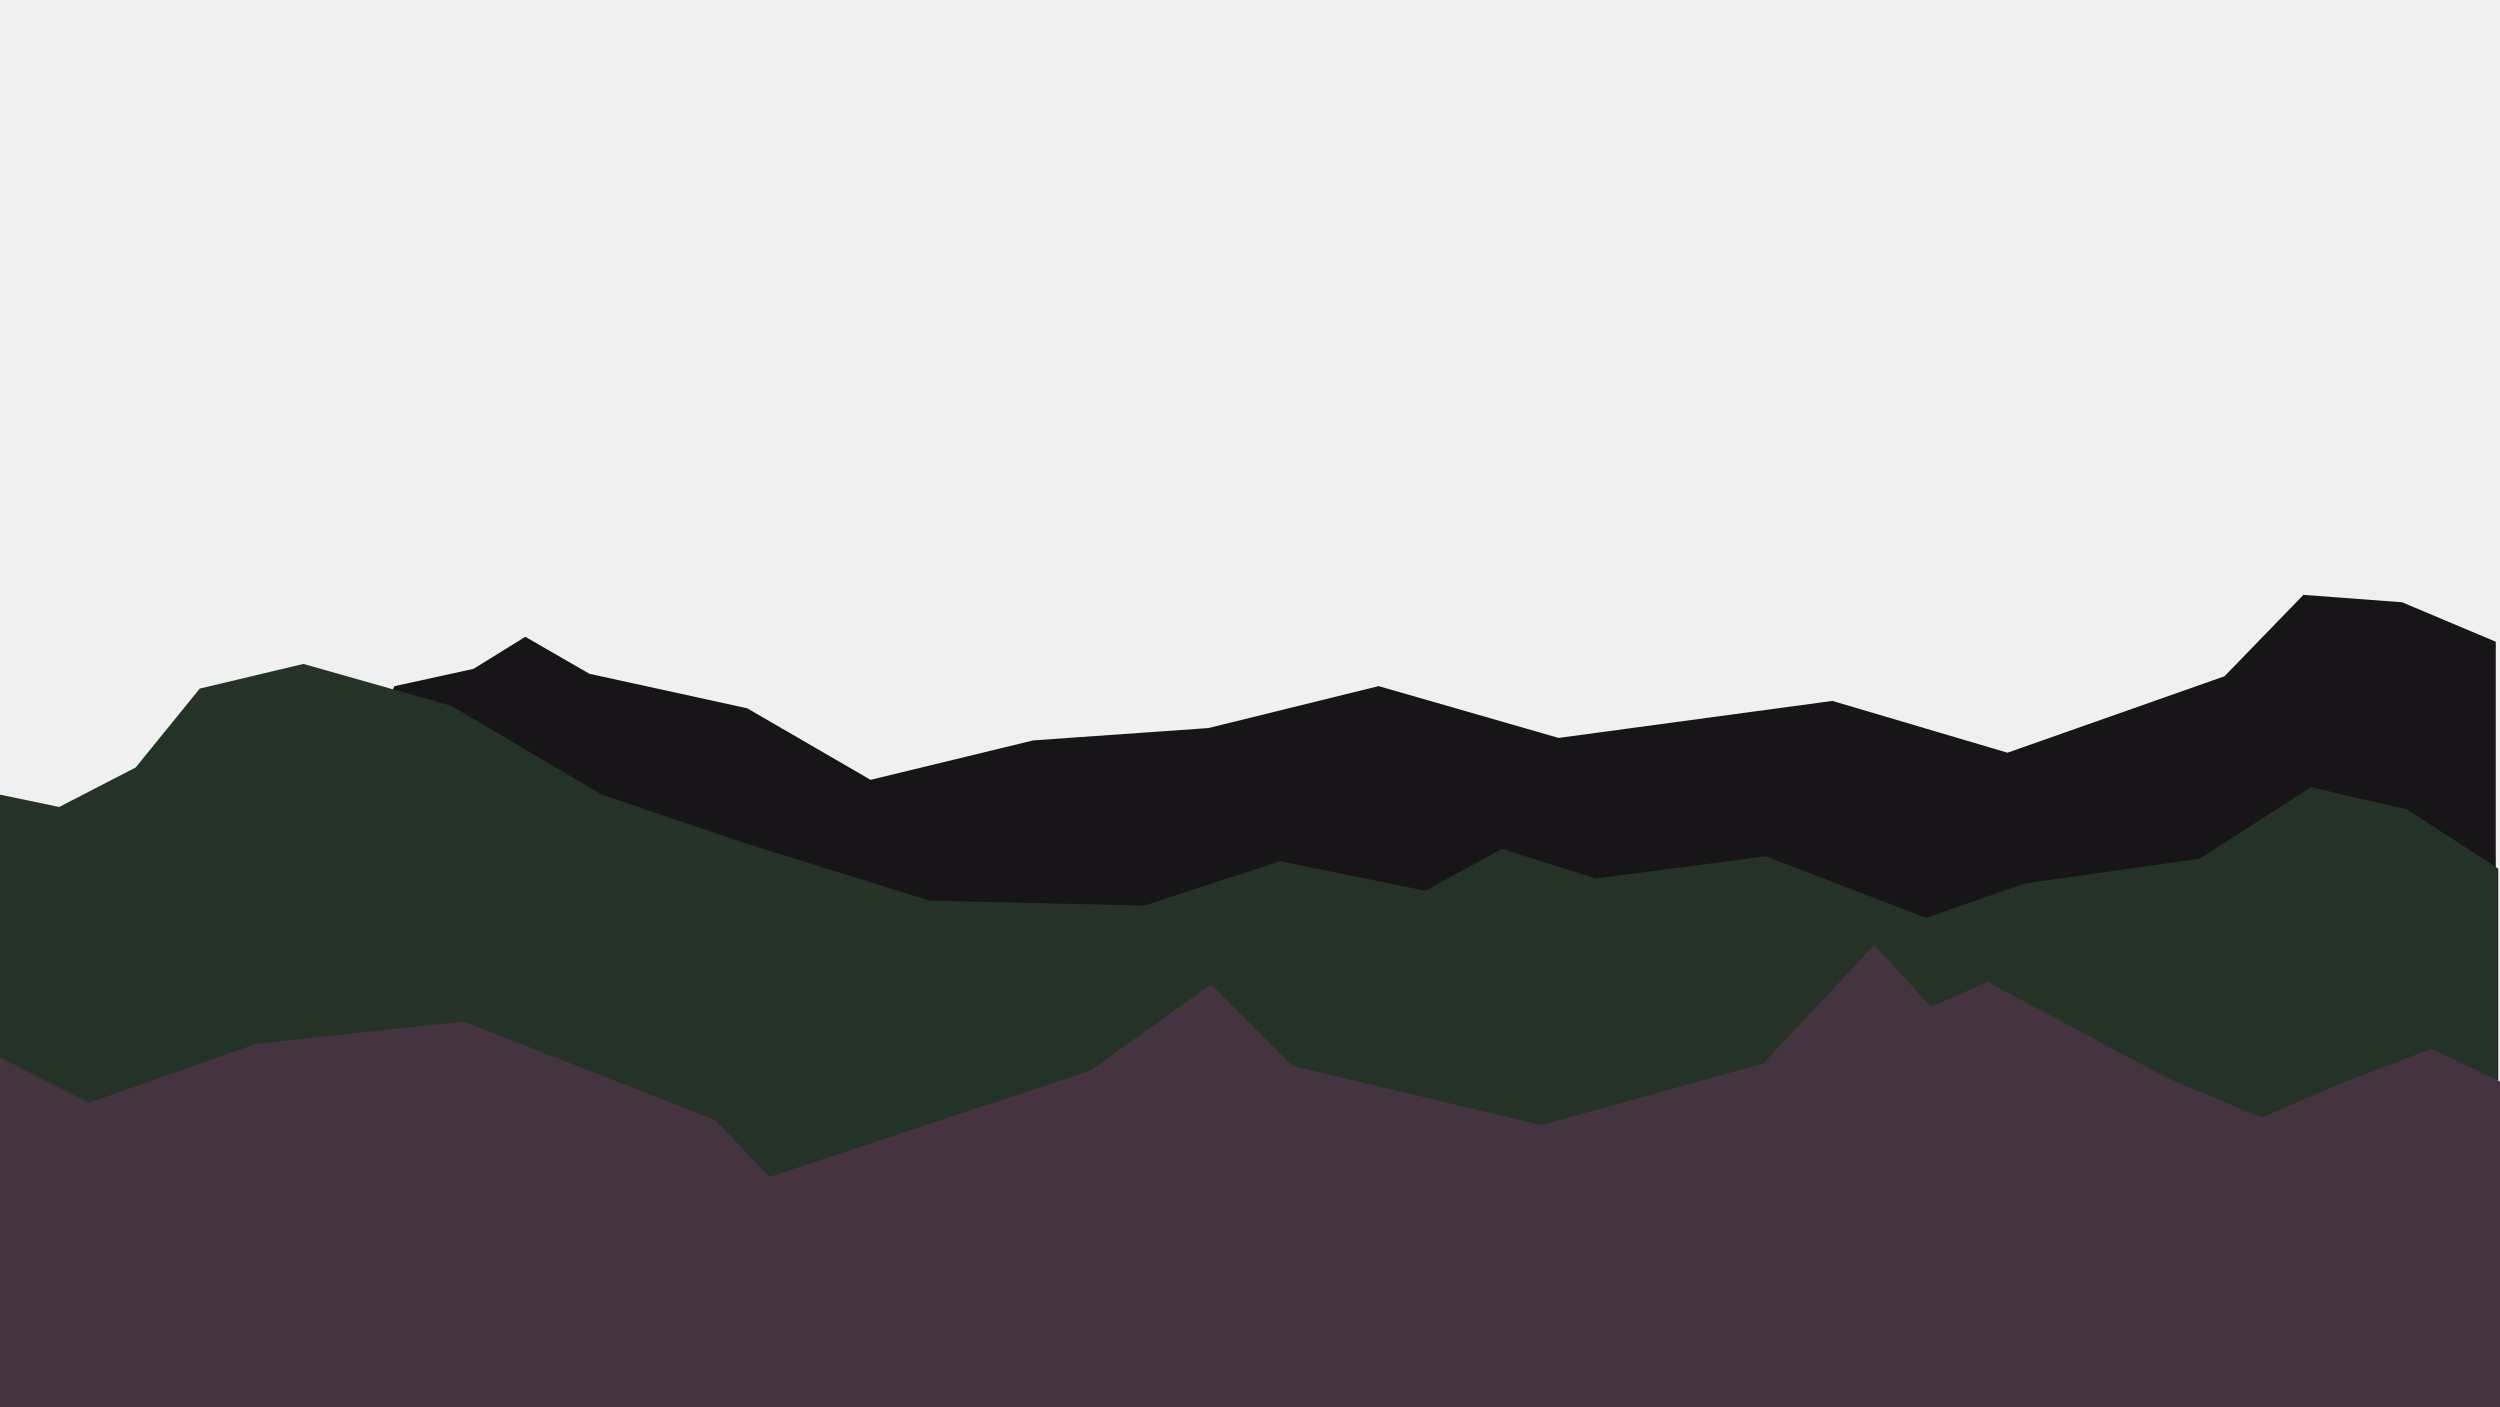
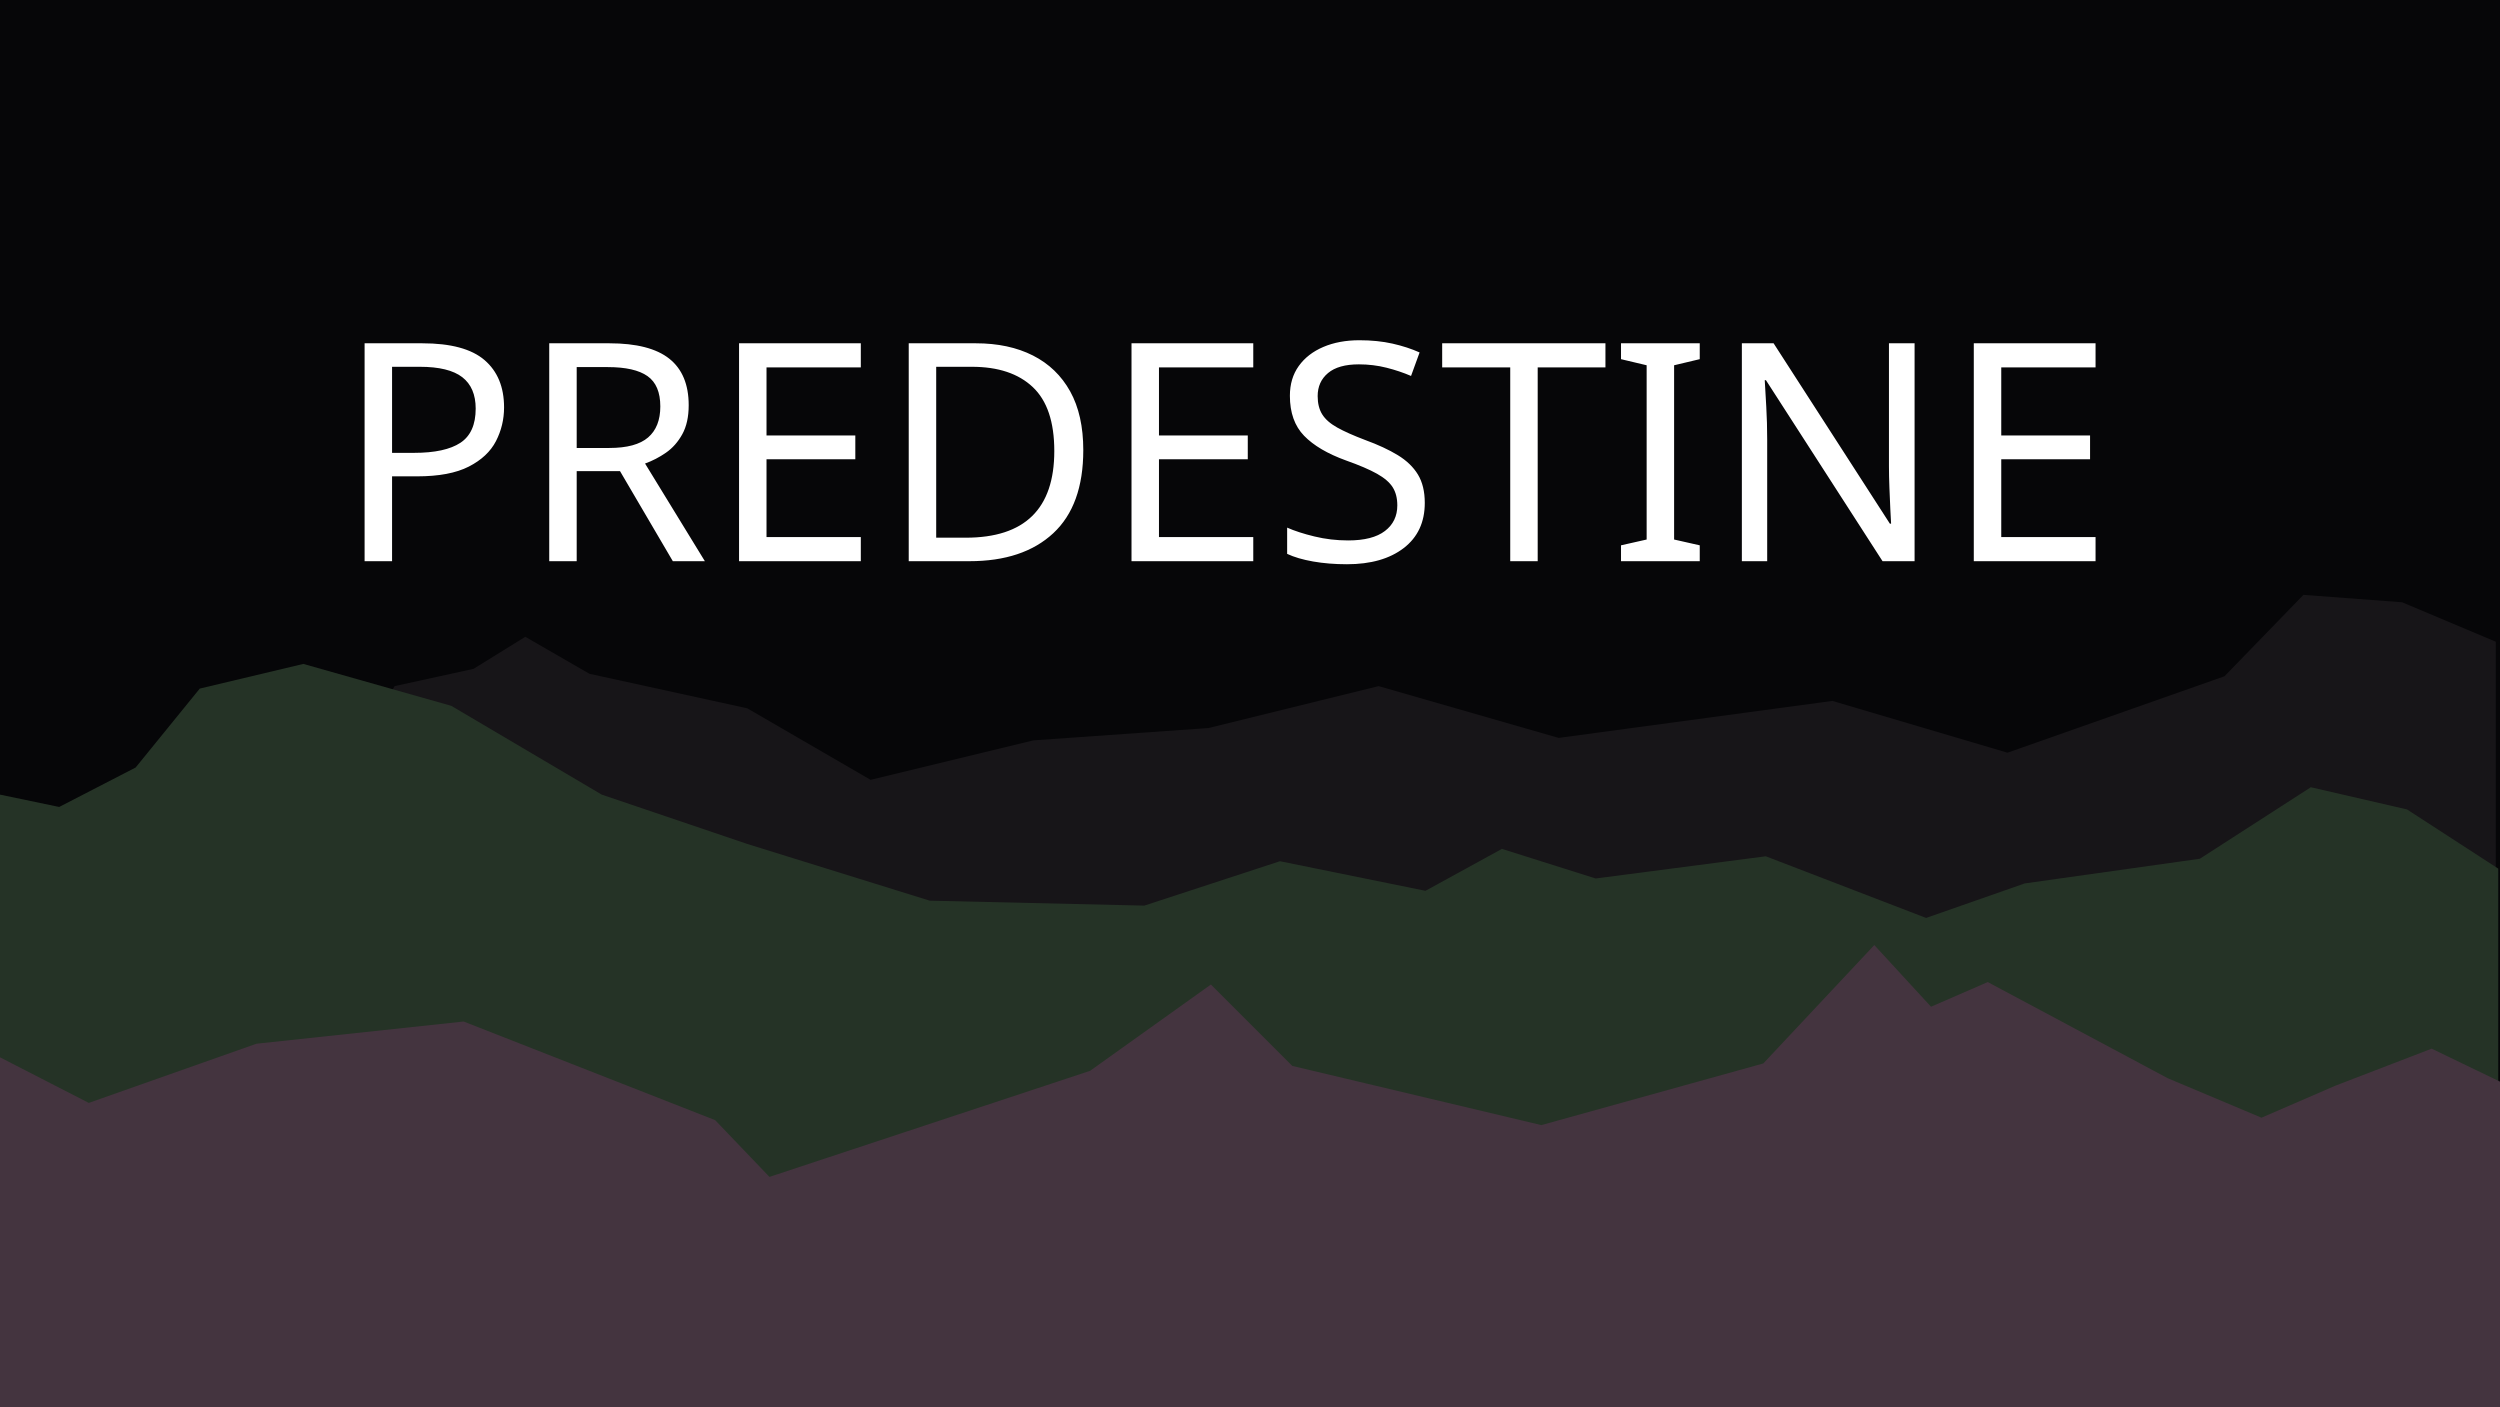
<svg xmlns="http://www.w3.org/2000/svg" width="1024" height="576" viewBox="0 0 1024 576" id="svg2" version="1.1">
  <defs id="defs4" />
-   <g id="layer2" style="display:none">
+   <g id="layer2" style="display:inline">
    <rect transform="translate(0,-476.3622)" style="opacity:1;fill:#060608;fill-opacity:1;stroke:none;stroke-width:2;stroke-linecap:butt;stroke-linejoin:round;stroke-miterlimit:4;stroke-dasharray:none;stroke-dashoffset:0;stroke-opacity:0.593" id="rect4157" width="1024" height="576" x="0" y="476.362" />
  </g>
  <g id="layer1" transform="translate(0,-476.3622)">
-     <path style="fill:#171518;stroke:none;stroke-width:1px;stroke-linecap:butt;stroke-linejoin:miter;stroke-opacity:1;fill-opacity:1" d="m 161.624,757.398 32.325,-7.071 21.213,-13.132 26.264,15.152 64.65,14.142 50.508,29.294 66.67,-16.162 71.721,-5.051 69.701,-17.173 73.741,21.213 112.127,-15.152 71.721,21.213 88.893,-31.315 32.325,-33.335 40.406,3.03 38.386,16.162 0,311.127 -1022.274,0 z" id="path4163" />
+     <path style="fill:#171518;fill-opacity:1;stroke:none;stroke-width:1px;stroke-linecap:butt;stroke-linejoin:miter;stroke-opacity:1" d="m 161.624,757.398 32.325,-7.071 21.213,-13.132 26.264,15.152 64.65,14.142 50.508,29.294 66.67,-16.162 71.721,-5.051 69.701,-17.173 73.741,21.213 112.127,-15.152 71.721,21.213 88.893,-31.315 32.325,-33.335 40.406,3.03 38.386,16.162 0,311.127 -1022.274,0 z" id="path4163" />
    <path style="fill:#253326;fill-opacity:1;stroke:none;stroke-width:1px;stroke-linecap:butt;stroke-linejoin:miter;stroke-opacity:1" d="m 0,801.844 24.244,5.051 31.315,-16.162 26.264,-32.325 42.426,-10.102 60.609,17.173 61.619,36.365 59.599,20.203 74.751,23.234 87.883,2.02 55.558,-18.183 59.599,12.122 31.315,-17.173 38.386,12.122 69.701,-9.091 65.66,25.254 40.406,-14.142 71.721,-10.102 45.457,-29.294 39.396,9.091 37.376,24.244 0,222.234 -1023.284,0 z" id="path4161" />
-     <path style="fill:#44343f;stroke:none;stroke-width:1px;stroke-linecap:butt;stroke-linejoin:miter;stroke-opacity:1;fill-opacity:1" d="m -1.01,908.92 37.376,19.193 68.69,-24.244 84.853,-9.091 103.036,40.406 22.223,23.234 131.32,-43.437 49.497,-35.355 33.335,33.335 102.025,24.244 90.914,-25.254 45.457,-48.487 23.234,25.254 23.234,-10.102 73.741,39.396 38.386,16.162 30.305,-13.132 39.396,-15.152 29.294,14.142 0,133.34 -1025.305,0 z" id="path4155" />
+     <path style="fill:#44343f;fill-opacity:1;stroke:none;stroke-width:1px;stroke-linecap:butt;stroke-linejoin:miter;stroke-opacity:1" d="m -1.01,908.92 37.376,19.193 68.69,-24.244 84.853,-9.091 103.036,40.406 22.223,23.234 131.32,-43.437 49.497,-35.355 33.335,33.335 102.025,24.244 90.914,-25.254 45.457,-48.487 23.234,25.254 23.234,-10.102 73.741,39.396 38.386,16.162 30.305,-13.132 39.396,-15.152 29.294,14.142 0,133.34 -1025.305,0 z" id="path4155" />
+   </g>
+   <g id="layer3">
+     <text xml:space="preserve" style="font-style:normal;font-weight:normal;font-size:40px;line-height:125%;font-family:sans-serif;letter-spacing:0px;word-spacing:0px;fill:#000000;fill-opacity:1;stroke:none;stroke-width:1px;stroke-linecap:butt;stroke-linejoin:miter;stroke-opacity:1" x="137.214" y="229.863" id="text4309">
+       <tspan id="tspan4311" x="137.214" y="229.863" style="font-style:normal;font-variant:normal;font-weight:normal;font-stretch:normal;font-size:125px;font-family:Monaco;-inkscape-font-specification:Monaco;fill:#ffffff;fill-opacity:1">PREDESTINE</tspan>
+     </text>
  </g>
</svg>
